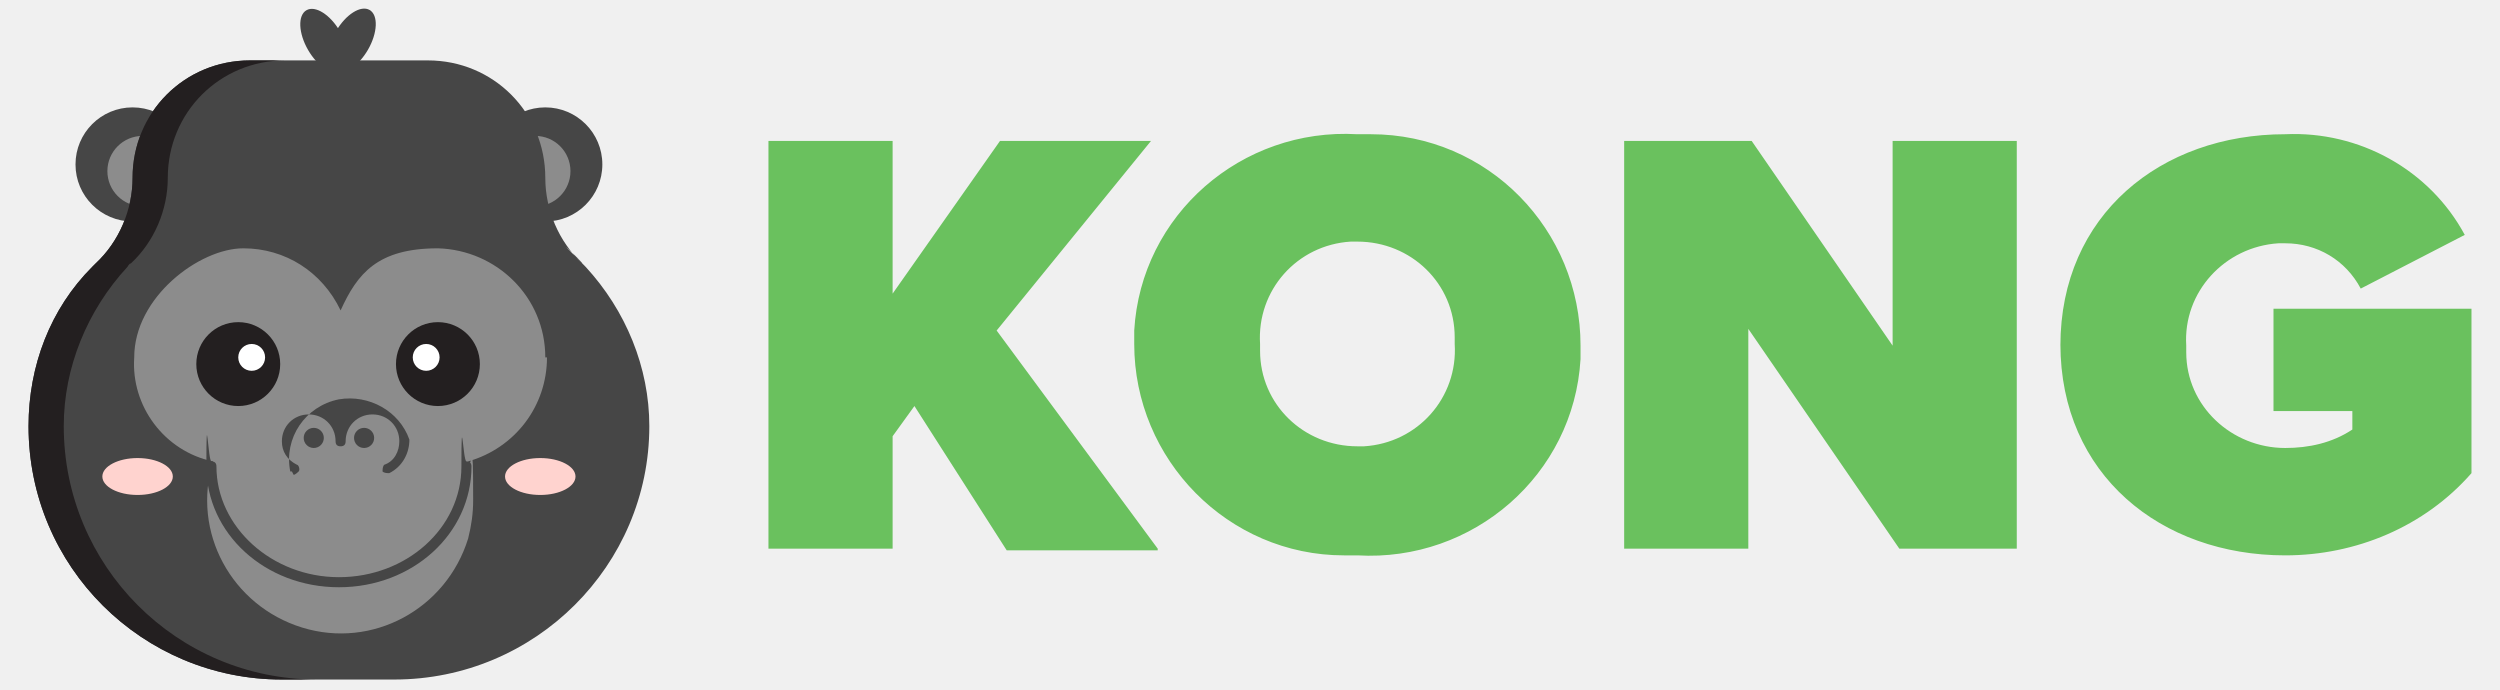
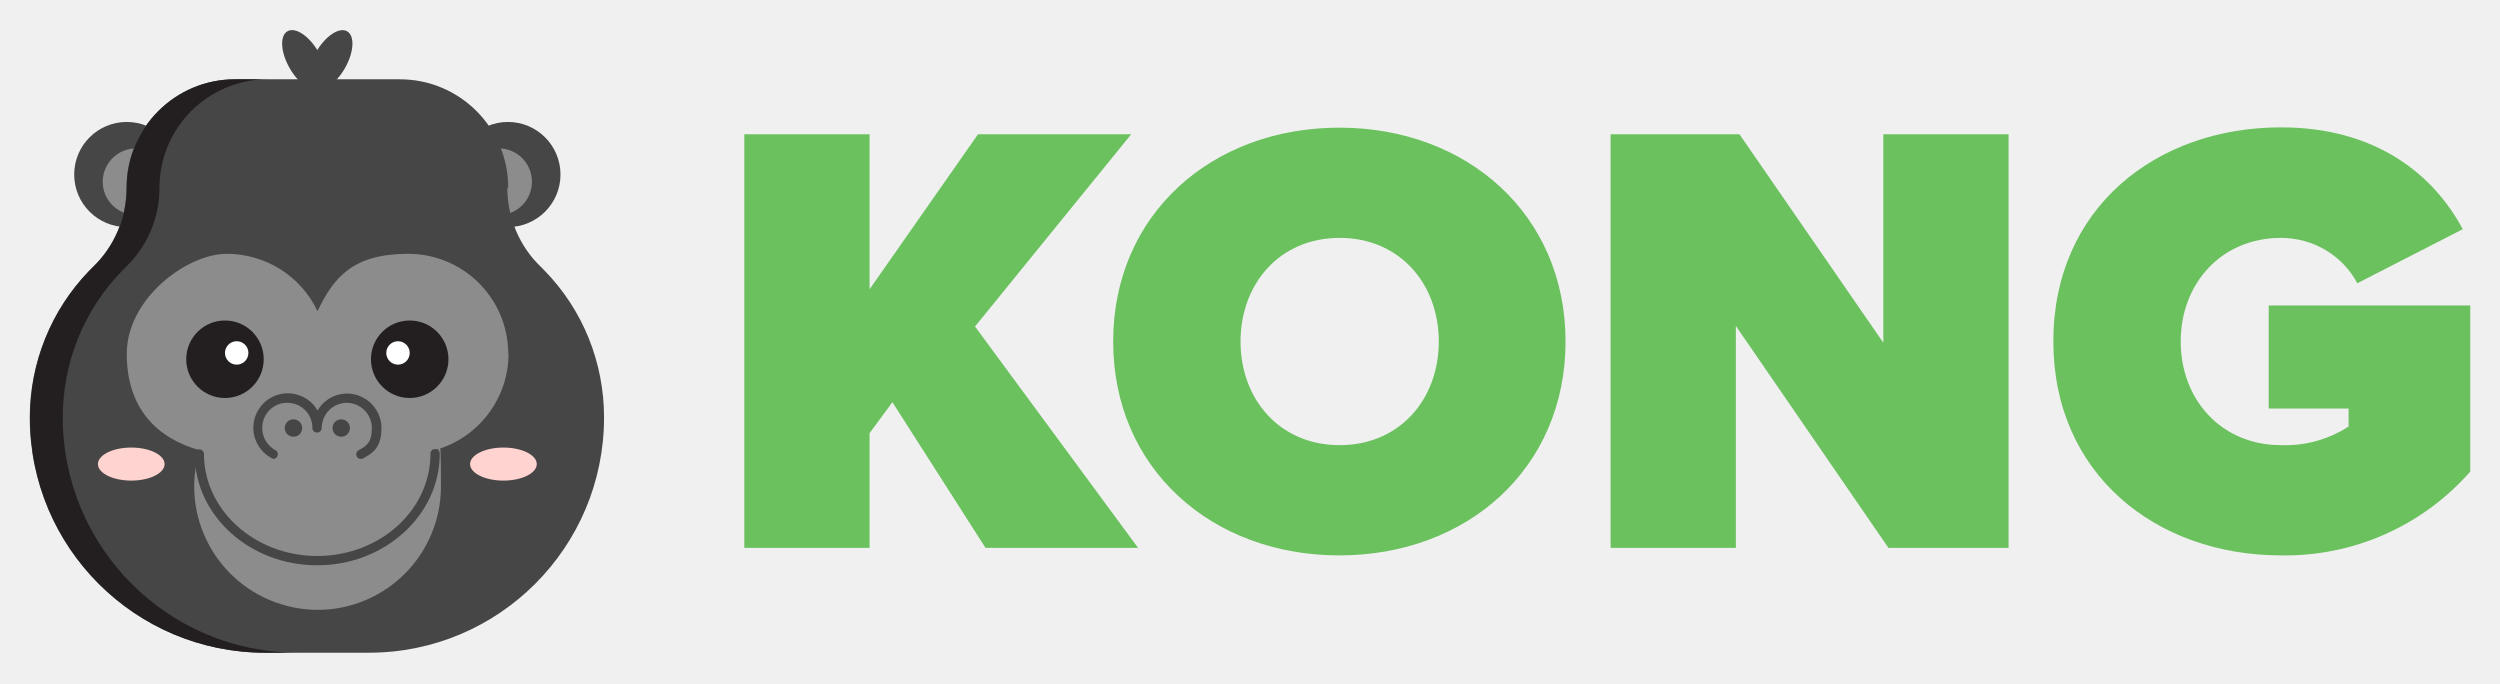
- <svg xmlns="http://www.w3.org/2000/svg" id="Layer_1" data-name="Layer 1" version="1.1" viewBox="0 0 149 41.1">
+ <svg xmlns="http://www.w3.org/2000/svg" id="Layer_1" data-name="Layer 1" version="1.1" viewBox="0 0 832.3 227.4">
  <defs>
    <style>
      .cls-1 {
        fill: #464646;
      }

      .cls-1, .cls-2, .cls-3, .cls-4, .cls-5, .cls-6 {
        stroke-width: 0px;
      }

      .cls-2 {
        fill: #6ac15e;
      }

      .cls-3 {
        fill: #8c8c8c;
      }

      .cls-4 {
        fill: #ffd3cf;
      }

      .cls-5 {
        fill: #fff;
      }

      .cls-6 {
        fill: #231f20;
      }
    </style>
  </defs>
-   <g id="logo">
-     <g id="kong-logo">
-       <g id="Group_11" data-name="Group 11">
-         <g id="Group_9" data-name="Group 9">
-           <circle id="Ellipse_5" data-name="Ellipse 5" class="cls-1" cx="32.5" cy="9.8" r="3.4" />
-           <circle id="Ellipse_6" data-name="Ellipse 6" class="cls-3" cx="31.9" cy="10.2" r="2.1" />
+   <g id="Group_108" data-name="Group 108">
+     <g id="Group_19" data-name="Group 19">
+       <g id="kong-logo">
+         <g id="Group_11" data-name="Group 11">
+           <g id="Group_9" data-name="Group 9">
+             <circle id="Ellipse_5" data-name="Ellipse 5" class="cls-1" cx="169.1" cy="58.1" r="17.5" />
+             <circle id="Ellipse_6" data-name="Ellipse 6" class="cls-3" cx="166" cy="60.5" r="11.1" />
+           </g>
+           <g id="Group_10" data-name="Group 10">
+             <circle id="Ellipse_7" data-name="Ellipse 7" class="cls-1" cx="42.2" cy="58.1" r="17.5" />
+             <circle id="Ellipse_8" data-name="Ellipse 8" class="cls-3" cx="45.3" cy="60.5" r="11.1" />
+           </g>
        </g>
-         <g id="Group_10" data-name="Group 10">
-           <circle id="Ellipse_7" data-name="Ellipse 7" class="cls-1" cx="7.9" cy="9.8" r="3.4" />
-           <circle id="Ellipse_8" data-name="Ellipse 8" class="cls-3" cx="8.5" cy="10.2" r="2.1" />
+         <path id="Path_23" data-name="Path 23" class="cls-1" d="M169.2,62.5h0c0-19.9-16.1-36.1-36.1-36.1h-54.9c-19.9,0-36.1,16.1-36.1,36.1h0c0,10-4,19.5-11.2,26.4l-1.2,1.2c-12.7,13.1-19.8,30.7-19.8,48.9h0c0,43.3,35.1,78.3,78.3,78.3h34.6c43.3,0,78.3-35.1,78.3-78.3h0c0-18.3-7-35.8-19.8-48.9-12.7-13.1-.8-.8-1.2-1.2-7.2-6.9-11.2-16.5-11.2-26.4h0Z" />
+         <path id="Path_24" data-name="Path 24" class="cls-6" d="M20.9,139h0c0-18.3,7-35.8,19.8-48.9.4-.4.8-.8,1.2-1.2,7.2-6.9,11.2-16.5,11.2-26.4h0c0-19.9,16.1-36.1,36.1-36.1h0-10.9c-19.9,0-36.1,16.1-36.1,36.1h0c0,10-4,19.5-11.2,26.4l-1.2,1.2c-12.7,13.1-19.8,30.7-19.8,48.9h0c0,43.3,35.1,78.3,78.3,78.3h10.9c-43.3,0-78.3-35.1-78.3-78.3Z" />
+         <path id="Path_25" data-name="Path 25" class="cls-3" d="M169.2,117.8c0-18.4-14.9-33.3-33.3-33.3h0c-18.4,0-24.8,7.8-30.2,19.1-5.5-11.7-17.3-19.1-30.2-19.1-13.3,0-33.3,14.9-33.3,33.3s10.3,28.2,24.3,32.1c-6.7,21.7,5.5,44.6,27.2,51.3,21.7,6.7,44.6-5.5,51.3-27.2,1.2-3.9,1.8-8,1.8-12.1,0-22.7-.6-8.3-1.8-12.1,14.4-4.1,24.3-17.2,24.3-32.1Z" />
+         <path id="Path_26" data-name="Path 26" class="cls-1" d="M105.6,188.2c-22.5,0-40.8-16.6-40.8-37.1,0-.9.7-1.5,1.6-1.5.8,0,1.5.7,1.5,1.5,0,18.7,16.9,34,37.7,34s37.7-15.2,37.7-34c0-.9.6-1.6,1.5-1.6.9,0,1.6.6,1.6,1.5,0,0,0,0,0,.1,0,20.4-18.3,37.1-40.8,37.1Z" />
+         <g id="Group_12" data-name="Group 12">
+           <circle id="Ellipse_9" data-name="Ellipse 9" class="cls-6" cx="74.9" cy="119.6" r="12.9" />
+           <circle id="Ellipse_10" data-name="Ellipse 10" class="cls-6" cx="136.4" cy="119.6" r="12.9" />
+           <circle id="Ellipse_11" data-name="Ellipse 11" class="cls-5" cx="78.8" cy="117.5" r="3.9" />
+           <circle id="Ellipse_12" data-name="Ellipse 12" class="cls-5" cx="132.5" cy="117.5" r="3.9" />
+         </g>
+         <path id="Path_27" data-name="Path 27" class="cls-1" d="M91.1,152.7c-.3,0-.5,0-.7-.2-5.6-3-7.7-9.9-4.7-15.5,3-5.6,9.9-7.7,15.5-4.7,1.9,1,3.5,2.5,4.5,4.4,3.2-5.5,10.2-7.3,15.6-4.1,3.5,2,5.7,5.8,5.7,9.9,0,6.3-2.7,8.3-6.1,10.1-.7.4-1.7.2-2.1-.6-.4-.7-.2-1.7.6-2.1,0,0,0,0,0,0,2.7-1.5,4.4-2.6,4.4-7.4,0-4.6-3.7-8.3-8.3-8.4-4.6,0-8.3,3.7-8.4,8.3h0c0,.9-.6,1.6-1.5,1.6-.9,0-1.6-.6-1.6-1.5,0,0,0,0,0-.1,0-4.6-3.7-8.3-8.4-8.3-4.6,0-8.3,3.7-8.3,8.4,0,3.1,1.7,5.9,4.4,7.4.8.4,1,1.3.6,2.1-.3.5-.8.8-1.4.8h0Z" />
+         <g id="Group_13" data-name="Group 13">
+           <circle id="Ellipse_13" data-name="Ellipse 13" class="cls-1" cx="97.7" cy="142.5" r="2.9" />
+           <circle id="Ellipse_14" data-name="Ellipse 14" class="cls-1" cx="113.6" cy="142.5" r="2.9" />
+         </g>
+         <g id="Group_14" data-name="Group 14">
+           <ellipse id="Ellipse_15" data-name="Ellipse 15" class="cls-1" cx="101.2" cy="20" rx="5.5" ry="11.1" transform="translate(3.6 53.3) rotate(-30)" />
+           <ellipse id="Ellipse_16" data-name="Ellipse 16" class="cls-1" cx="110" cy="20" rx="11.1" ry="5.5" transform="translate(37.7 105.3) rotate(-60)" />
+         </g>
+         <g id="Group_15" data-name="Group 15">
+           <ellipse id="Ellipse_17" data-name="Ellipse 17" class="cls-4" cx="43.7" cy="154.5" rx="11.1" ry="5.5" />
+           <ellipse id="Ellipse_18" data-name="Ellipse 18" class="cls-4" cx="167.6" cy="154.5" rx="11.1" ry="5.5" />
        </g>
      </g>
-       <path id="Path_23" data-name="Path 23" class="cls-1" d="M32.5,10.6h0c0-3.9-3.1-7-7-7h-10.6c-3.9,0-7,3.1-7,7h0c0,1.9-.8,3.8-2.2,5.1l-.2.2c-2.5,2.5-3.8,5.9-3.8,9.5h0c0,8.4,6.8,15.1,15.1,15.1h6.7c8.4,0,15.2-6.8,15.2-15.1h0c0-3.5-1.4-6.9-3.8-9.5-2.5-2.5-.1-.2-.2-.2-1.4-1.3-2.2-3.2-2.2-5.1h0Z" />
-       <path id="Path_24" data-name="Path 24" class="cls-6" d="M3.8,25.4h0c0-3.5,1.4-6.9,3.8-9.5,0,0,.1-.2.2-.2,1.4-1.3,2.2-3.2,2.2-5.1h0c0-3.9,3.1-7,7-7h0-2.1c-3.9,0-7,3.1-7,7h0c0,1.9-.8,3.8-2.2,5.1l-.2.2c-2.5,2.5-3.8,5.9-3.8,9.5h0c0,8.4,6.8,15.1,15.1,15.1h2.1c-8.4,0-15.1-6.8-15.1-15.1Z" />
-       <path id="Path_25" data-name="Path 25" class="cls-3" d="M32.5,21.3c0-3.6-2.9-6.4-6.4-6.5h0c-3.6,0-4.8,1.5-5.8,3.7-1.1-2.3-3.3-3.7-5.8-3.7-2.6,0-6.5,2.9-6.5,6.5-.2,2.9,1.8,5.6,4.7,6.2-1.3,4.2,1.1,8.6,5.3,9.9,4.2,1.3,8.6-1.1,9.9-5.3.2-.8.3-1.5.3-2.3,0-4.4-.1-1.6-.3-2.3,2.8-.8,4.7-3.3,4.7-6.2Z" />
-       <path id="Path_26" data-name="Path 26" class="cls-1" d="M20.2,35c-4.4,0-7.9-3.2-7.9-7.2s.1-.3.3-.3.3.1.3.3c0,3.6,3.3,6.6,7.3,6.6s7.3-2.9,7.3-6.6.1-.3.3-.3.3.1.3.3c0,4-3.5,7.2-7.9,7.2Z" />
-       <g id="Group_12" data-name="Group 12">
-         <circle id="Ellipse_9" data-name="Ellipse 9" class="cls-6" cx="14.2" cy="21.7" r="2.5" />
-         <circle id="Ellipse_10" data-name="Ellipse 10" class="cls-6" cx="26.1" cy="21.7" r="2.5" />
-         <circle id="Ellipse_11" data-name="Ellipse 11" class="cls-5" cx="15" cy="21.3" r=".8" />
-         <circle id="Ellipse_12" data-name="Ellipse 12" class="cls-5" cx="25.4" cy="21.3" r=".8" />
-       </g>
-       <path id="Path_27" data-name="Path 27" class="cls-1" d="M17.4,28.1s0,0-.1,0c-.4-2,.9-3.9,2.9-4.3,1.8-.3,3.6.7,4.2,2.4,0,.8-.4,1.6-1.2,2-.1,0-.3,0-.4-.1,0-.1,0-.3.1-.4h0c.6-.2.9-.8.9-1.4,0-.9-.7-1.6-1.6-1.6-.9,0-1.6.7-1.6,1.6h0c0,.2-.1.3-.3.3s-.3-.1-.3-.3c0-.9-.7-1.6-1.6-1.6-.9,0-1.6.7-1.6,1.6,0,.6.3,1.1.9,1.4.1,0,.2.3.1.4,0,0-.2.2-.3.2h0Z" />
-       <g id="Group_13" data-name="Group 13">
-         <circle id="Ellipse_13" data-name="Ellipse 13" class="cls-1" cx="18.7" cy="26.1" r=".6" />
-         <circle id="Ellipse_14" data-name="Ellipse 14" class="cls-1" cx="21.7" cy="26.1" r=".6" />
-       </g>
-       <g id="Group_14" data-name="Group 14">
-         <ellipse id="Ellipse_15" data-name="Ellipse 15" class="cls-1" cx="19.3" cy="2.4" rx="1.1" ry="2.1" transform="translate(1.4 10) rotate(-30)" />
-         <ellipse id="Ellipse_16" data-name="Ellipse 16" class="cls-1" cx="21" cy="2.4" rx="2.1" ry="1.1" transform="translate(8.4 19.4) rotate(-60)" />
-       </g>
-       <g id="Group_15" data-name="Group 15">
-         <ellipse id="Ellipse_17" data-name="Ellipse 17" class="cls-4" cx="8.2" cy="28.4" rx="2.1" ry="1.1" />
-         <ellipse id="Ellipse_18" data-name="Ellipse 18" class="cls-4" cx="32.2" cy="28.4" rx="2.1" ry="1.1" />
-       </g>
+       <path id="TITLE" class="cls-2" d="M378.9,182.4l-54.3-73.7,52-64h-51l-36.1,51.6v-51.6h-41.7v137.7h41.7v-38.2l7.6-10.3,31,48.5h50.8ZM370.6,113.7c0,42.3,32.8,71.2,75.3,71.2s75.3-28.9,75.3-71.2-32.8-71.2-75.3-71.2-75.3,28.9-75.3,71.2ZM479,113.7c0,19.2-13,34.5-33,34.5s-33-15.3-33-34.5,13-34.5,33-34.5,33,15.3,33,34.5ZM668.7,182.4V44.7h-41.7v69.4l-47.9-69.4h-42.9v137.7h41.7v-73.9l50.8,73.9h40ZM683.6,113.7c0,44,34.1,71.2,75.8,71.2,24.1.4,47.1-9.8,63-27.9v-55.3h-67.1v34.3h26.6v6c-6.7,4.3-14.5,6.5-22.5,6.2-20,0-33.4-15.3-33.4-34.5s13.4-34.5,33.4-34.5c10.6,0,20.4,5.7,25.4,15.1l35.1-18c-9.5-17.8-28.5-33.9-60.5-33.9-41.7,0-75.8,27-75.8,71.2Z" />
    </g>
-     <path id="TITLE" class="cls-2" d="M69,32.7l-9.6-13,9.2-11.3h-9l-6.4,9.1v-9.1h-7.4v24.3h7.4v-6.7l1.3-1.8,5.5,8.6h9ZM67.6,20.5c0,6.9,5.6,12.6,12.5,12.6.3,0,.6,0,.8,0,6.9.4,12.9-4.8,13.3-11.7,0-.3,0-.6,0-.8,0-6.9-5.5-12.6-12.5-12.6-.3,0-.6,0-.8,0-6.9-.4-12.9,4.8-13.3,11.7,0,.3,0,.6,0,.8h0ZM86.7,20.5c.2,3.2-2.2,5.9-5.4,6.1-.1,0-.3,0-.4,0-3.2,0-5.8-2.5-5.8-5.7,0-.1,0-.3,0-.4-.2-3.2,2.2-5.9,5.4-6.1.1,0,.3,0,.4,0,3.2,0,5.8,2.5,5.8,5.7,0,.1,0,.3,0,.4h0ZM120.2,32.7V8.4h-7.4v12.2l-8.4-12.2h-7.6v24.3h7.4v-13.1l9,13.1h7.1ZM122.8,20.5c0,7.8,6,12.6,13.4,12.6,4.2,0,8.3-1.7,11.1-4.9v-9.8h-11.8v6.1h4.7v1.1c-1.2.8-2.6,1.1-4,1.1-3.2,0-5.9-2.5-5.9-5.7,0-.1,0-.2,0-.4-.2-3.2,2.3-5.9,5.5-6.1.1,0,.2,0,.4,0,1.9,0,3.6,1,4.5,2.7l6.2-3.2c-2.1-3.9-6.3-6.2-10.7-6-7.4,0-13.4,4.8-13.4,12.6h0Z" />
  </g>
</svg>
